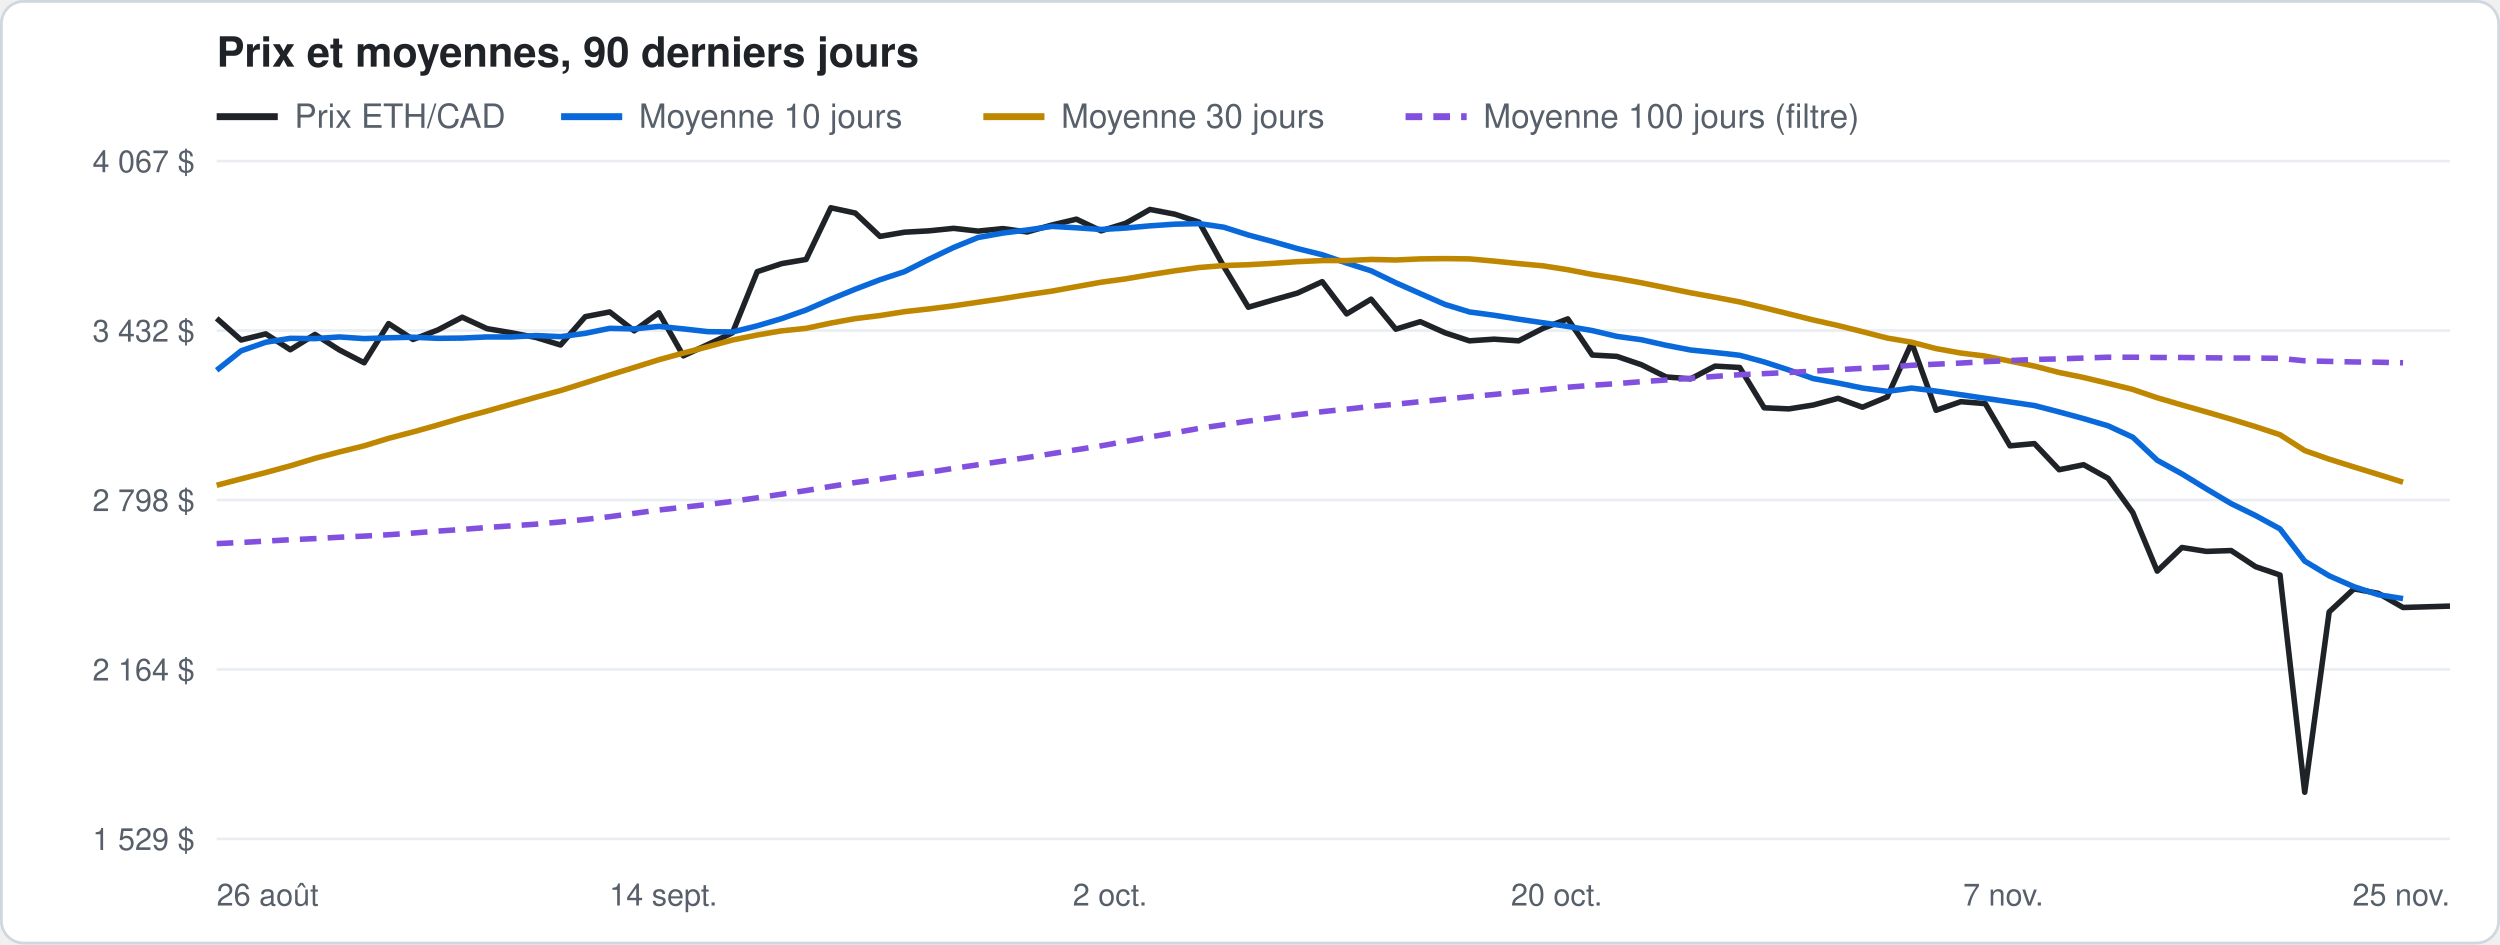
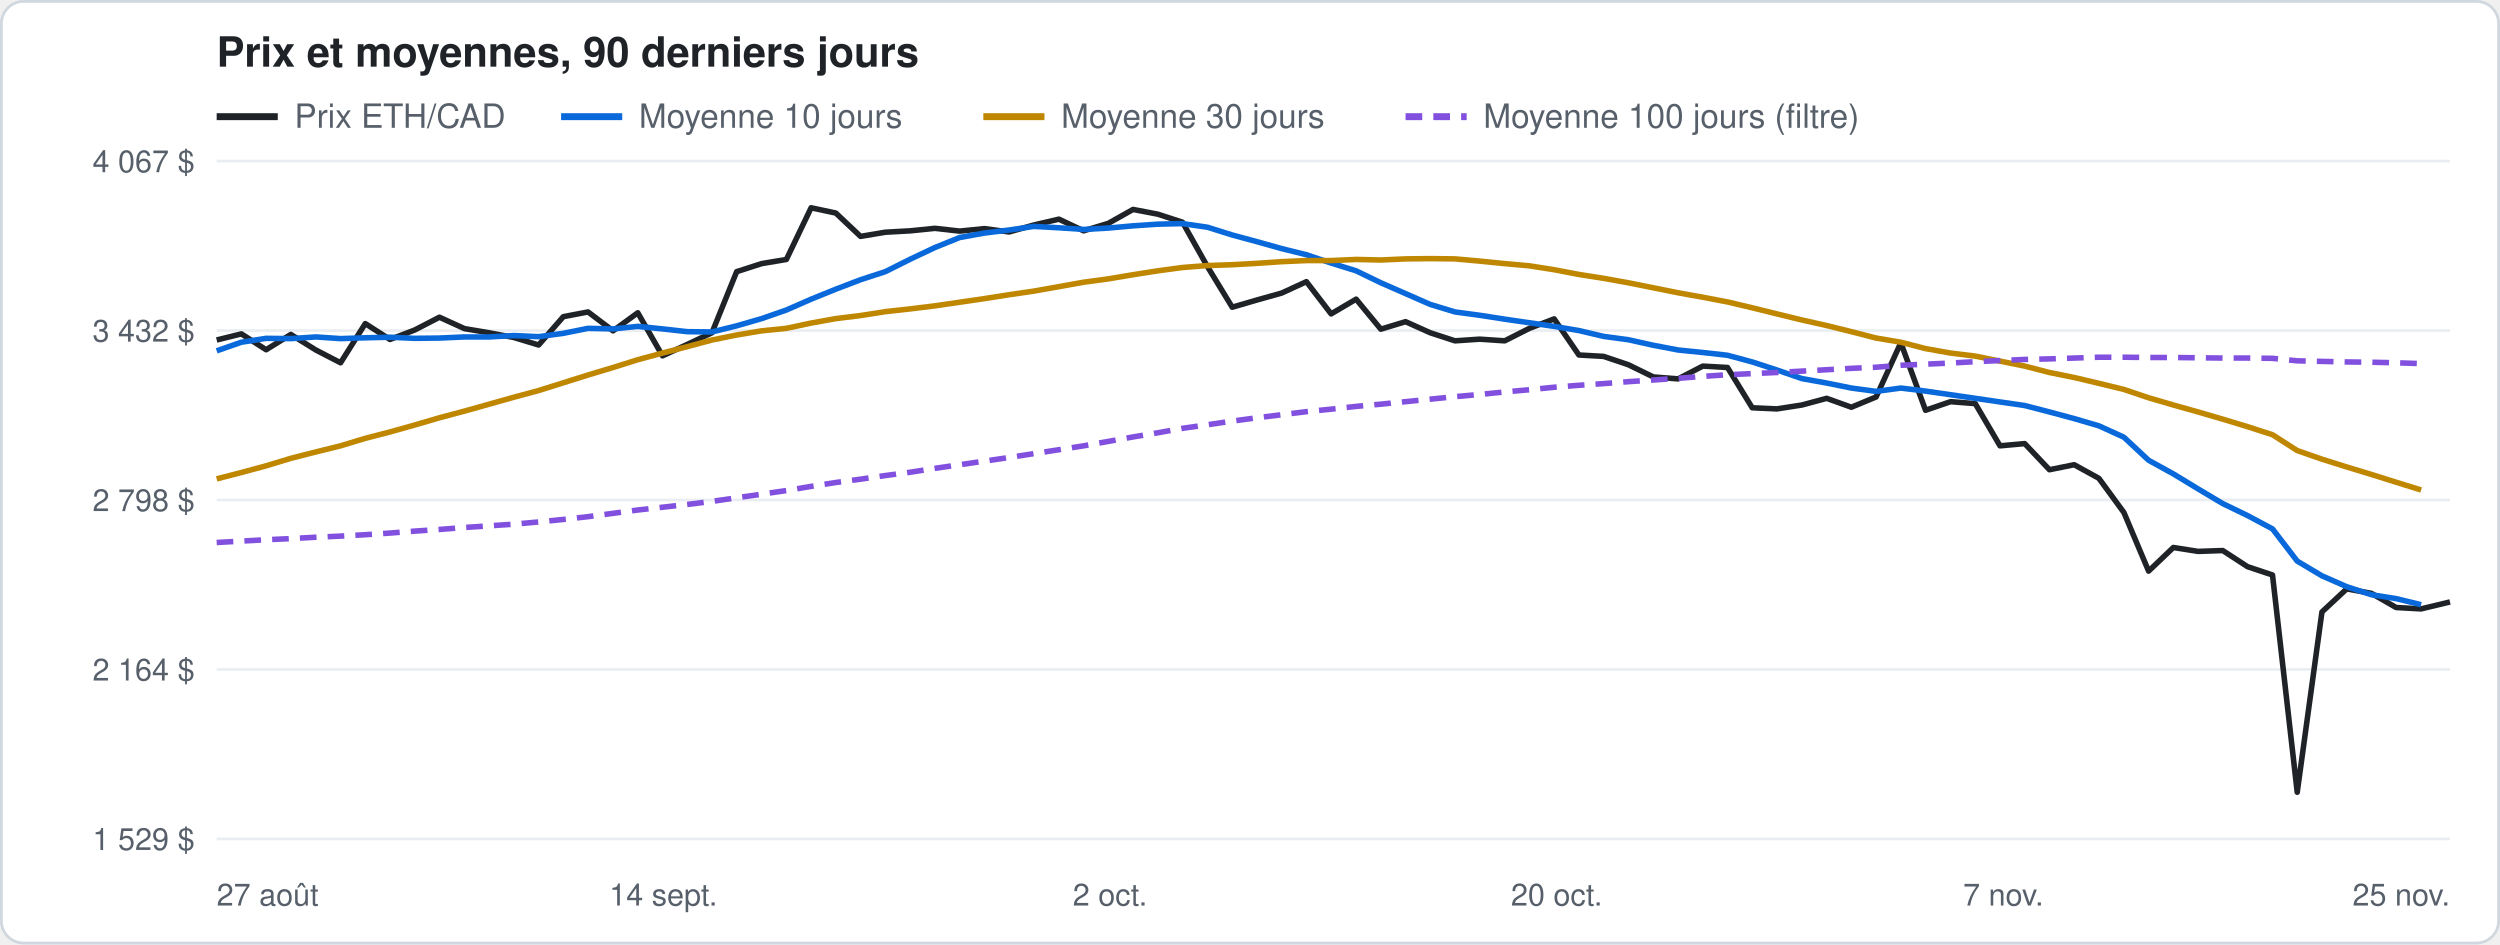
<svg xmlns="http://www.w3.org/2000/svg" width="900" height="340" viewBox="0 0 900 340" font-family="-apple-system, Segoe UI, Helvetica, Arial, sans-serif">
  <rect x="0.5" y="0.5" width="899" height="339" rx="8" fill="#ffffff" stroke="#d0d7de" />
  <text x="78" y="24" font-size="15" font-weight="600" fill="#1f2328">Prix et moyennes, 90 derniers jours</text>
  <line x1="78" y1="42" x2="100" y2="42" stroke="#1f2328" stroke-width="2.5" />
  <text x="106" y="46" font-size="12" fill="#57606a">Prix ETH/CAD</text>
  <line x1="202" y1="42" x2="224" y2="42" stroke="#0969da" stroke-width="2.5" />
  <text x="230" y="46" font-size="12" fill="#57606a">Moyenne 10 jours</text>
  <line x1="354" y1="42" x2="376" y2="42" stroke="#bf8700" stroke-width="2.5" />
  <text x="382" y="46" font-size="12" fill="#57606a">Moyenne 30 jours</text>
  <line x1="506" y1="42" x2="528" y2="42" stroke="#8250df" stroke-width="2.5" stroke-dasharray="6 4" />
  <text x="534" y="46" font-size="12" fill="#57606a">Moyenne 100 jours (filtre)</text>
  <line x1="78" y1="302.0" x2="882" y2="302.0" stroke="#eaeef2" />
  <text x="70" y="306.0" font-size="11" fill="#57606a" text-anchor="end">1 529 $</text>
  <line x1="78" y1="241.0" x2="882" y2="241.0" stroke="#eaeef2" />
  <text x="70" y="245.0" font-size="11" fill="#57606a" text-anchor="end">2 164 $</text>
  <line x1="78" y1="180.0" x2="882" y2="180.0" stroke="#eaeef2" />
  <text x="70" y="184.0" font-size="11" fill="#57606a" text-anchor="end">2 798 $</text>
  <line x1="78" y1="119.0" x2="882" y2="119.0" stroke="#eaeef2" />
  <text x="70" y="123.0" font-size="11" fill="#57606a" text-anchor="end">3 432 $</text>
  <line x1="78" y1="58.0" x2="882" y2="58.0" stroke="#eaeef2" />
  <text x="70" y="62.0" font-size="11" fill="#57606a" text-anchor="end">4 067 $</text>
-   <text x="78.0" y="326" font-size="11" fill="#57606a" text-anchor="start">26 août</text>
+   <text x="78.0" y="326" font-size="11" fill="#57606a" text-anchor="start">27 août</text>
  <text x="238.8" y="326" font-size="11" fill="#57606a" text-anchor="middle">14 sept.</text>
  <text x="399.6" y="326" font-size="11" fill="#57606a" text-anchor="middle">2 oct.</text>
  <text x="560.4" y="326" font-size="11" fill="#57606a" text-anchor="middle">20 oct.</text>
  <text x="721.2" y="326" font-size="11" fill="#57606a" text-anchor="middle">7 nov.</text>
  <text x="882.0" y="326" font-size="11" fill="#57606a" text-anchor="end">25 nov.</text>
-   <polyline points="78.0,114.6 86.8,122.4 95.7,120.2 104.5,125.9 113.4,120.4 122.2,126.0 131.1,130.6 139.9,116.5 148.7,122.2 157.6,118.8 166.4,114.2 175.3,118.3 184.1,119.8 193.0,121.5 201.8,124.2 210.7,114.0 219.5,112.3 228.3,119.1 237.2,112.6 246.0,128.1 254.9,124.0 263.7,119.8 272.6,97.8 281.4,94.9 290.2,93.4 299.1,74.8 307.9,76.7 316.8,85.1 325.6,83.6 334.5,83.1 343.3,82.2 352.1,83.2 361.0,82.3 369.8,83.5 378.7,81.0 387.5,78.9 396.4,83.1 405.2,80.4 414.0,75.4 422.9,77.1 431.7,80.0 440.6,96.0 449.4,110.6 458.3,108.0 467.1,105.5 476.0,101.4 484.8,113.0 493.6,107.7 502.5,118.5 511.3,115.8 520.2,119.8 529.0,122.7 537.9,122.1 546.7,122.7 555.5,118.2 564.4,114.8 573.2,127.8 582.1,128.3 590.9,131.3 599.8,135.7 608.6,136.4 617.4,131.8 626.3,132.3 635.1,146.8 644.0,147.2 652.8,145.8 661.7,143.4 670.5,146.6 679.4,142.9 688.2,123.4 697.0,147.7 705.9,144.6 714.7,145.3 723.6,160.5 732.4,159.7 741.3,169.1 750.1,167.3 758.9,172.2 767.8,184.5 776.6,205.6 785.5,197.1 794.3,198.5 803.2,198.2 812.0,204.0 820.8,207.0 829.7,285.2 838.5,220.3 847.4,212.0 856.2,213.6 865.1,218.7 882.0,218.2" fill="none" stroke="#1f2328" stroke-width="2" stroke-linejoin="round" />
-   <polyline points="78.0,133.3 86.8,126.3 95.7,123.2 104.5,121.8 113.4,121.9 122.2,121.3 131.1,121.9 139.9,121.6 148.7,121.4 157.6,121.8 166.4,121.7 175.3,121.3 184.1,121.3 193.0,120.8 201.8,121.2 210.7,120.0 219.5,118.2 228.3,118.4 237.2,117.5 246.0,118.4 254.9,119.4 263.7,119.5 272.6,117.3 281.4,114.7 290.2,111.6 299.1,107.7 307.9,104.1 316.8,100.7 325.6,97.8 334.5,93.3 343.3,89.1 352.1,85.5 361.0,83.9 369.8,82.8 378.7,81.5 387.5,82.0 396.4,82.6 405.2,82.1 414.0,81.3 422.9,80.7 431.7,80.5 440.6,81.8 449.4,84.6 458.3,87.0 467.1,89.5 476.0,91.7 484.8,94.7 493.6,97.5 502.5,101.8 511.3,105.7 520.2,109.6 529.0,112.3 537.9,113.5 546.7,114.9 555.5,116.2 564.4,117.5 573.2,119.0 582.1,121.1 590.9,122.3 599.8,124.3 608.6,126.0 617.4,126.9 626.3,127.9 635.1,130.3 644.0,133.2 652.8,136.3 661.7,137.9 670.5,139.7 679.4,140.9 688.2,139.7 697.0,140.8 705.9,142.1 714.7,143.4 723.6,144.7 732.4,146.0 741.3,148.3 750.1,150.7 758.9,153.3 767.8,157.4 776.6,165.7 785.5,170.6 794.3,176.0 803.2,181.3 812.0,185.6 820.8,190.4 829.7,202.0 838.5,207.3 847.4,211.2 856.2,214.1 865.1,215.5" fill="none" stroke="#0969da" stroke-width="2" stroke-linejoin="round" />
-   <polyline points="78.0,174.7 86.8,172.4 95.7,170.1 104.5,167.7 113.4,165.0 122.2,162.7 131.1,160.5 139.9,157.8 148.7,155.5 157.6,153.0 166.4,150.4 175.3,148.0 184.1,145.5 193.0,143.0 201.8,140.6 210.7,137.8 219.5,135.0 228.3,132.3 237.2,129.5 246.0,127.1 254.9,124.8 263.7,122.4 272.6,120.6 281.4,119.1 290.2,118.2 299.1,116.3 307.9,114.7 316.8,113.6 325.6,112.2 334.5,111.2 343.3,110.1 352.1,108.8 361.0,107.5 369.8,106.1 378.7,104.8 387.5,103.2 396.4,101.6 405.2,100.4 414.0,98.9 422.9,97.5 431.7,96.3 440.6,95.6 449.4,95.3 458.3,94.8 467.1,94.2 476.0,93.8 484.8,93.8 493.6,93.4 502.5,93.6 511.3,93.2 520.2,93.1 529.0,93.2 537.9,94.0 546.7,94.9 555.5,95.7 564.4,97.1 573.2,98.8 582.1,100.2 590.9,101.8 599.8,103.6 608.6,105.4 617.4,107.0 626.3,108.7 635.1,110.8 644.0,113.0 652.8,115.2 661.7,117.2 670.5,119.4 679.4,121.7 688.2,123.2 697.0,125.5 705.9,127.1 714.7,128.2 723.6,130.0 732.4,131.8 741.3,134.1 750.1,135.9 758.9,138.0 767.8,140.2 776.6,143.2 785.5,145.8 794.3,148.3 803.2,150.9 812.0,153.6 820.8,156.5 829.7,162.2 838.5,165.3 847.4,168.1 856.2,170.8 865.1,173.6" fill="none" stroke="#bf8700" stroke-width="2" stroke-linejoin="round" />
-   <polyline points="78.0,195.7 86.8,195.3 95.7,194.8 104.5,194.3 113.4,193.9 122.2,193.4 131.1,193.0 139.9,192.5 148.7,191.9 157.6,191.2 166.4,190.6 175.3,189.9 184.1,189.3 193.0,188.7 201.8,187.9 210.7,187.0 219.5,186.0 228.3,184.8 237.2,183.6 246.0,182.6 254.9,181.6 263.7,180.5 272.6,179.2 281.4,177.9 290.2,176.6 299.1,175.1 307.9,173.7 316.8,172.5 325.6,171.2 334.5,170.0 343.3,168.6 352.1,167.3 361.0,166.0 369.8,164.7 378.7,163.3 387.5,161.9 396.4,160.5 405.2,158.9 414.0,157.3 422.9,155.8 431.7,154.2 440.6,152.9 449.4,151.6 458.3,150.4 467.1,149.3 476.0,148.2 484.8,147.3 493.6,146.3 502.5,145.5 511.3,144.6 520.2,143.7 529.0,142.8 537.9,142.0 546.7,141.1 555.5,140.3 564.4,139.4 573.2,138.7 582.1,138.1 590.9,137.4 599.8,136.8 608.6,136.2 617.4,135.5 626.3,134.9 635.1,134.5 644.0,134.1 652.8,133.6 661.7,133.1 670.5,132.6 679.4,132.2 688.2,131.5 697.0,131.1 705.9,130.7 714.7,130.2 723.6,129.8 732.4,129.4 741.3,129.2 750.1,128.9 758.9,128.6 767.8,128.6 776.6,128.7 785.5,128.7 794.3,128.8 803.2,128.9 812.0,128.9 820.8,129.0 829.7,129.9 838.5,130.1 847.4,130.3 856.2,130.4 865.1,130.6" fill="none" stroke="#8250df" stroke-width="2" stroke-linejoin="round" stroke-dasharray="6 4" />
+   <polyline points="78.0,122.4 86.9,120.2 95.8,125.9 104.7,120.4 113.7,126.0 122.6,130.6 131.5,116.5 140.4,122.2 149.3,118.8 158.2,114.2 167.2,118.3 176.1,119.8 185.0,121.5 193.9,124.2 202.8,114.0 211.7,112.3 220.7,119.1 229.6,112.6 238.5,128.1 247.4,124.0 256.3,119.8 265.2,97.8 274.2,94.9 283.1,93.4 292.0,74.8 300.9,76.7 309.8,85.1 318.7,83.6 327.7,83.1 336.6,82.2 345.5,83.2 354.4,82.3 363.3,83.5 372.2,81.0 381.2,78.9 390.1,83.1 399.0,80.4 407.9,75.4 416.8,77.1 425.7,80.0 434.7,96.0 443.6,110.6 452.5,108.0 461.4,105.5 470.3,101.4 479.2,113.0 488.2,107.7 497.1,118.5 506.0,115.8 514.9,119.8 523.8,122.7 532.7,122.1 541.7,122.7 550.6,118.2 559.5,114.8 568.4,127.8 577.3,128.3 586.2,131.3 595.2,135.7 604.1,136.4 613.0,131.8 621.9,132.3 630.8,146.8 639.7,147.2 648.7,145.8 657.6,143.4 666.5,146.6 675.4,142.9 684.3,123.4 693.2,147.7 702.2,144.6 711.1,145.3 720.0,160.5 728.9,159.7 737.8,169.1 746.7,167.3 755.6,172.2 764.6,184.5 773.5,205.6 782.4,197.1 791.3,198.5 800.2,198.2 809.1,204.0 818.1,207.0 827.0,285.2 835.9,220.3 844.8,212.0 853.7,213.6 862.6,218.7 871.6,219.2 882.0,216.7" fill="none" stroke="#1f2328" stroke-width="2" stroke-linejoin="round" />
+   <polyline points="78.0,126.3 86.9,123.2 95.8,121.8 104.7,121.9 113.7,121.3 122.6,121.9 131.5,121.6 140.4,121.4 149.3,121.8 158.2,121.7 167.2,121.3 176.1,121.3 185.0,120.8 193.9,121.2 202.8,120.0 211.7,118.2 220.7,118.4 229.6,117.5 238.5,118.4 247.4,119.4 256.3,119.5 265.2,117.3 274.2,114.7 283.1,111.6 292.0,107.7 300.9,104.1 309.8,100.7 318.7,97.8 327.7,93.3 336.6,89.1 345.5,85.5 354.4,83.9 363.3,82.8 372.2,81.5 381.2,82.0 390.1,82.6 399.0,82.1 407.9,81.3 416.8,80.7 425.7,80.5 434.7,81.8 443.6,84.6 452.5,87.0 461.4,89.5 470.3,91.7 479.2,94.7 488.2,97.5 497.1,101.8 506.0,105.7 514.9,109.6 523.8,112.3 532.7,113.5 541.7,114.9 550.6,116.2 559.5,117.5 568.4,119.0 577.3,121.1 586.2,122.3 595.2,124.3 604.1,126.0 613.0,126.9 621.9,127.9 630.8,130.3 639.7,133.2 648.7,136.3 657.6,137.9 666.5,139.7 675.4,140.9 684.3,139.7 693.2,140.8 702.2,142.1 711.1,143.4 720.0,144.7 728.9,146.0 737.8,148.3 746.7,150.7 755.6,153.3 764.6,157.4 773.5,165.7 782.4,170.6 791.3,176.0 800.2,181.3 809.1,185.6 818.1,190.4 827.0,202.0 835.9,207.3 844.8,211.2 853.7,214.1 862.6,215.5 871.6,217.7" fill="none" stroke="#0969da" stroke-width="2" stroke-linejoin="round" />
+   <polyline points="78.0,172.4 86.9,170.1 95.8,167.7 104.7,165.0 113.7,162.7 122.6,160.5 131.5,157.8 140.4,155.5 149.3,153.0 158.2,150.4 167.2,148.0 176.1,145.5 185.0,143.0 193.9,140.6 202.8,137.8 211.7,135.0 220.7,132.3 229.6,129.5 238.5,127.1 247.4,124.8 256.3,122.4 265.2,120.6 274.2,119.1 283.1,118.2 292.0,116.3 300.9,114.7 309.8,113.6 318.7,112.2 327.7,111.2 336.6,110.1 345.5,108.8 354.4,107.5 363.3,106.1 372.2,104.8 381.2,103.2 390.1,101.6 399.0,100.4 407.9,98.9 416.8,97.5 425.7,96.3 434.7,95.6 443.6,95.3 452.5,94.8 461.4,94.2 470.3,93.8 479.2,93.8 488.2,93.4 497.1,93.6 506.0,93.2 514.9,93.1 523.8,93.2 532.7,94.0 541.7,94.9 550.6,95.7 559.5,97.1 568.4,98.8 577.3,100.2 586.2,101.8 595.2,103.6 604.1,105.4 613.0,107.0 621.9,108.7 630.8,110.8 639.7,113.0 648.7,115.2 657.6,117.2 666.5,119.4 675.4,121.7 684.3,123.2 693.2,125.5 702.2,127.1 711.1,128.2 720.0,130.0 728.9,131.8 737.8,134.1 746.7,135.9 755.6,138.0 764.6,140.2 773.5,143.2 782.4,145.8 791.3,148.3 800.2,150.9 809.1,153.6 818.1,156.5 827.0,162.2 835.9,165.3 844.8,168.1 853.7,170.8 862.6,173.6 871.6,176.4" fill="none" stroke="#bf8700" stroke-width="2" stroke-linejoin="round" />
+   <polyline points="78.0,195.3 86.9,194.8 95.8,194.3 104.7,193.9 113.7,193.4 122.6,193.0 131.5,192.5 140.4,191.9 149.3,191.2 158.2,190.6 167.2,189.9 176.1,189.3 185.0,188.7 193.9,187.9 202.8,187.0 211.7,186.0 220.7,184.8 229.6,183.6 238.5,182.6 247.4,181.6 256.3,180.5 265.2,179.2 274.2,177.9 283.1,176.6 292.0,175.1 300.9,173.7 309.8,172.5 318.7,171.2 327.7,170.0 336.6,168.6 345.5,167.3 354.4,166.0 363.3,164.7 372.2,163.3 381.2,161.9 390.1,160.5 399.0,158.9 407.9,157.3 416.8,155.8 425.7,154.2 434.7,152.9 443.6,151.6 452.5,150.4 461.4,149.3 470.3,148.2 479.2,147.3 488.2,146.3 497.1,145.5 506.0,144.6 514.9,143.7 523.8,142.8 532.7,142.0 541.7,141.1 550.6,140.3 559.5,139.4 568.4,138.7 577.3,138.1 586.2,137.4 595.2,136.8 604.1,136.2 613.0,135.5 621.9,134.9 630.8,134.5 639.7,134.1 648.7,133.6 657.6,133.1 666.5,132.6 675.4,132.2 684.3,131.5 693.2,131.1 702.2,130.7 711.1,130.2 720.0,129.8 728.9,129.4 737.8,129.2 746.7,128.9 755.6,128.6 764.6,128.6 773.5,128.7 782.4,128.7 791.3,128.8 800.2,128.9 809.1,128.9 818.1,129.0 827.0,129.9 835.9,130.1 844.8,130.3 853.7,130.4 862.6,130.6 871.6,130.9" fill="none" stroke="#8250df" stroke-width="2" stroke-linejoin="round" stroke-dasharray="6 4" />
</svg>
